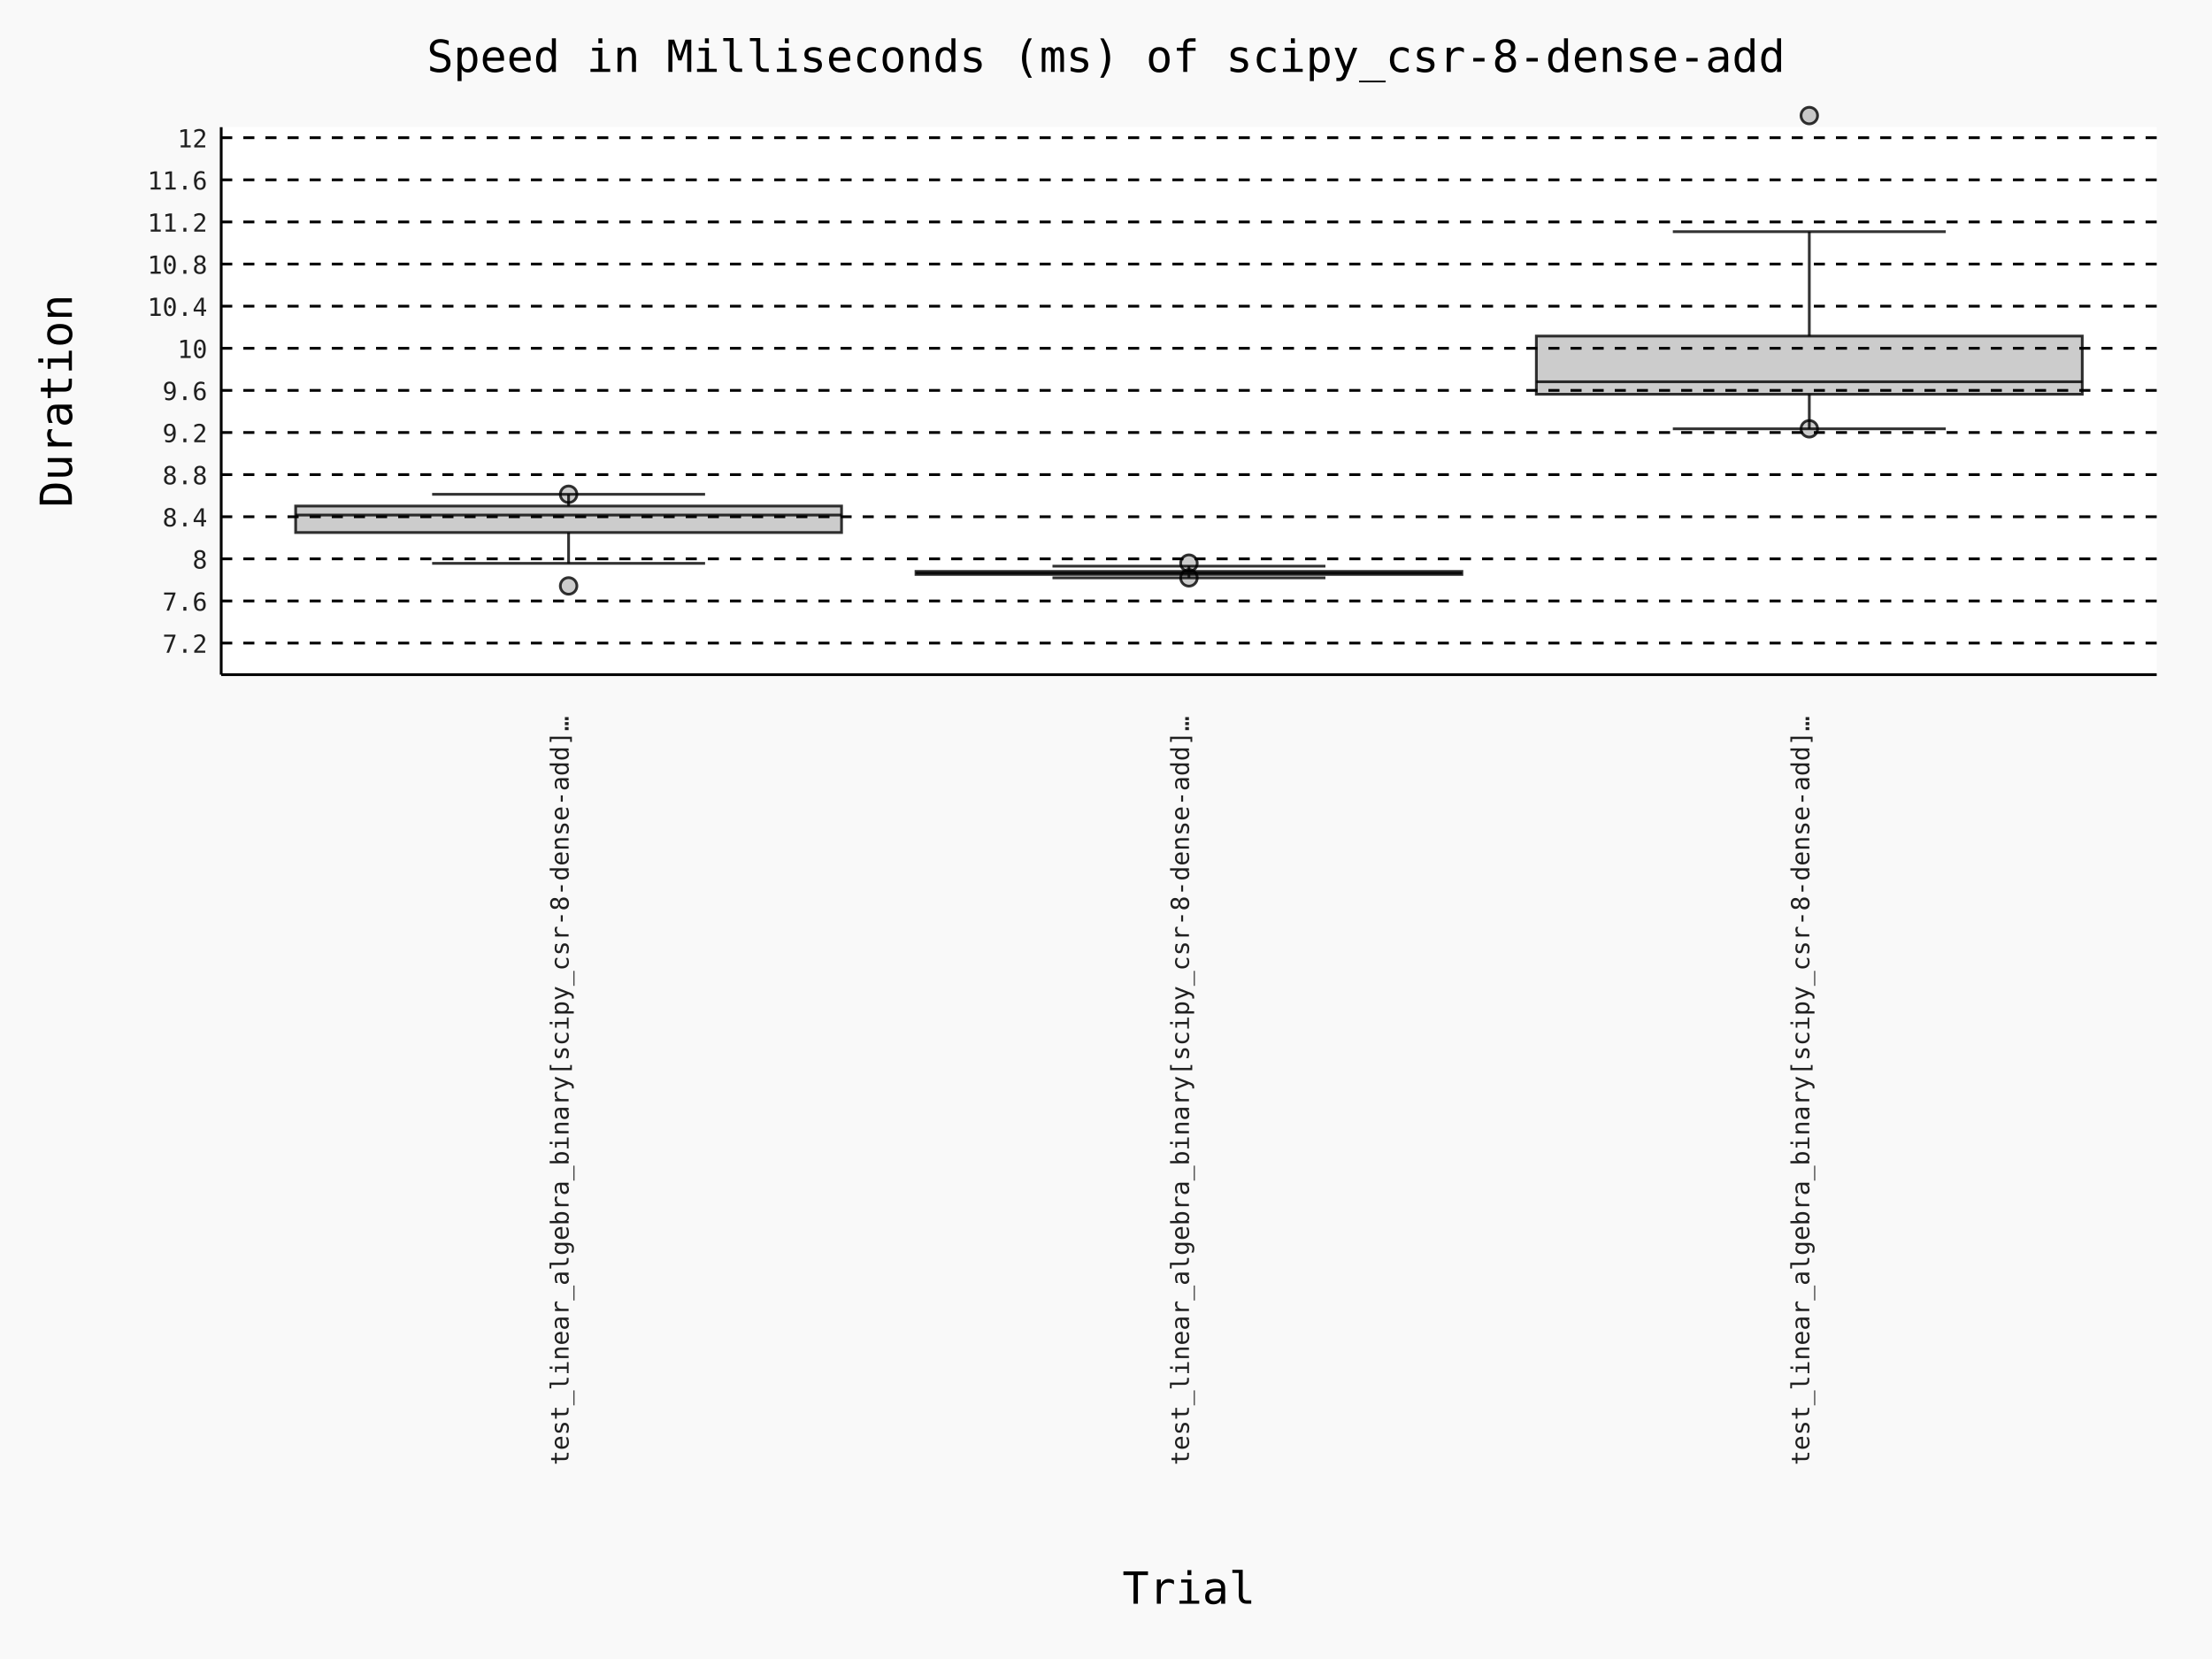
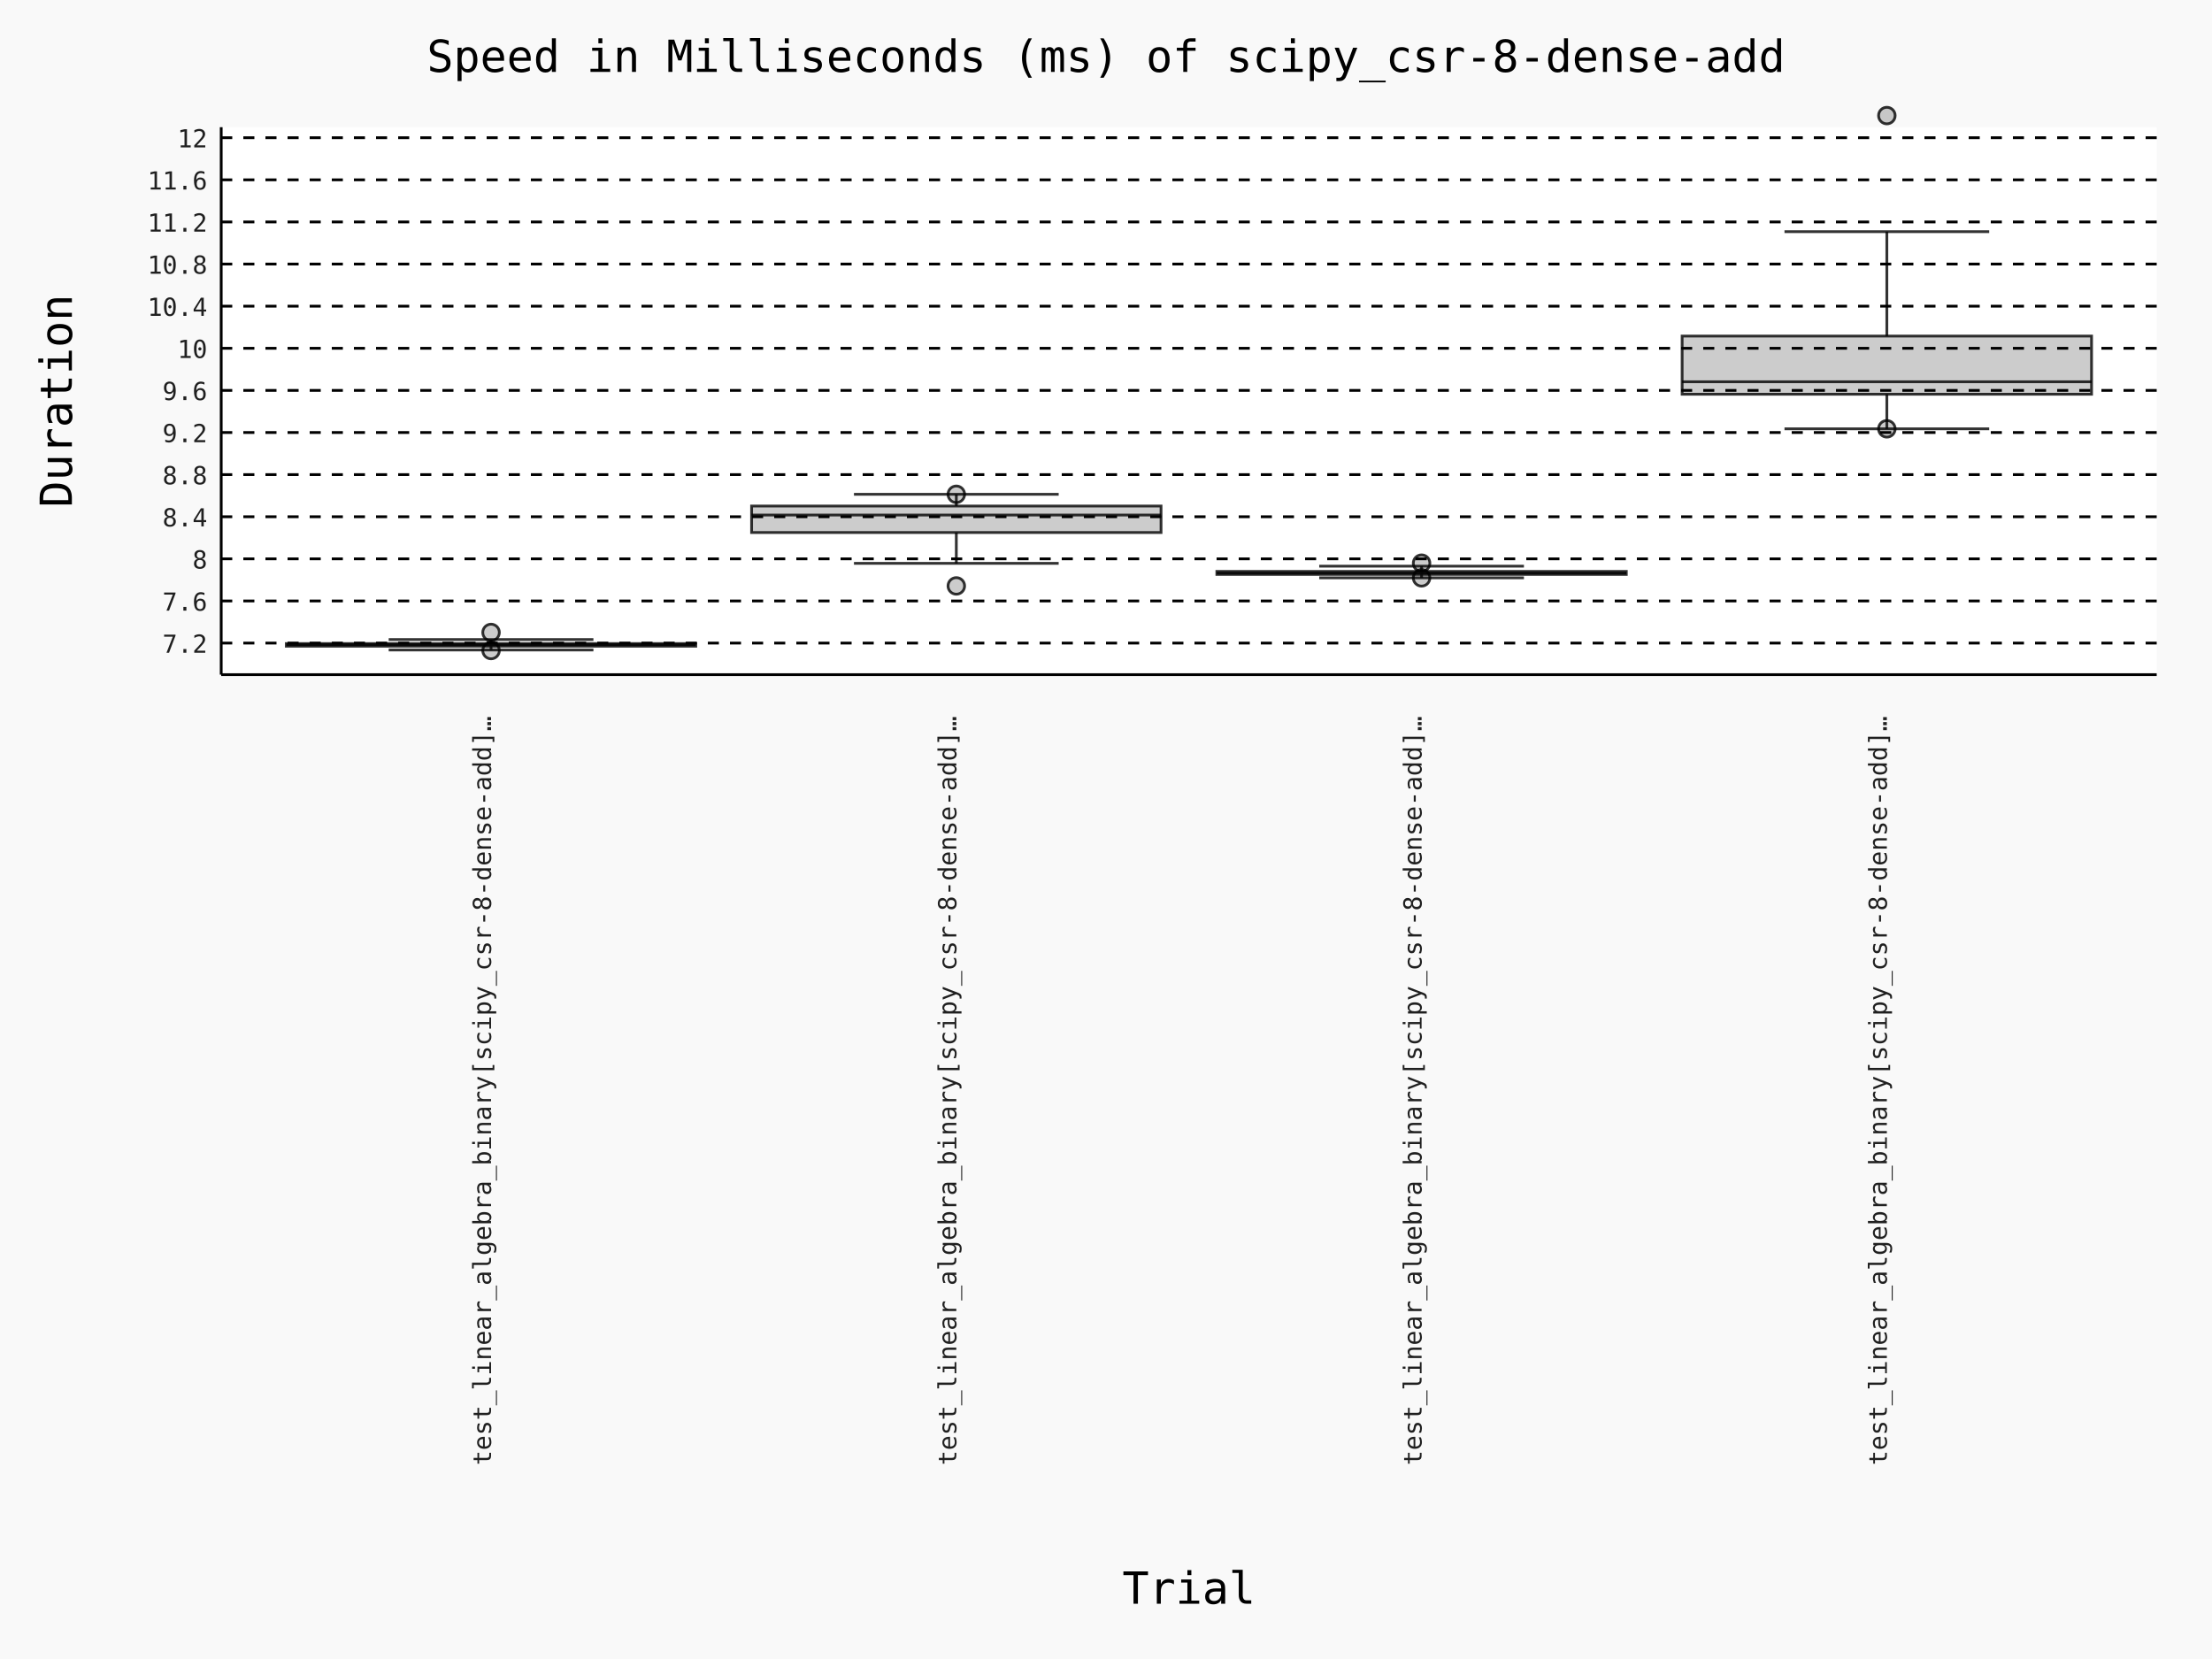
- <svg xmlns="http://www.w3.org/2000/svg" id="chart-e171b7a0-9e49-4765-906b-39e08d4b0081" class="pygal-chart" viewBox="0 0 800 600">
+ <svg xmlns="http://www.w3.org/2000/svg" id="chart-0d9716e8-1dca-4abe-b781-a741ae98c1bc" class="pygal-chart" viewBox="0 0 800 600">
  <defs>
-     <style type="text/css">#chart-e171b7a0-9e49-4765-906b-39e08d4b0081{-webkit-user-select:none;-webkit-font-smoothing:antialiased;font-family:Consolas,"Deja Vu Sans Mono","Bitstream Vera Sans Mono","Courier New",monospace}#chart-e171b7a0-9e49-4765-906b-39e08d4b0081 .title{font-family:Consolas,"Deja Vu Sans Mono","Bitstream Vera Sans Mono","Courier New",monospace;font-size:16px}#chart-e171b7a0-9e49-4765-906b-39e08d4b0081 .legends .legend text{font-family:Consolas,"Deja Vu Sans Mono","Bitstream Vera Sans Mono","Courier New",monospace;font-size:14px}#chart-e171b7a0-9e49-4765-906b-39e08d4b0081 .axis text{font-family:Consolas,"Deja Vu Sans Mono","Bitstream Vera Sans Mono","Courier New",monospace;font-size:10px}#chart-e171b7a0-9e49-4765-906b-39e08d4b0081 .axis text.major{font-family:Consolas,"Deja Vu Sans Mono","Bitstream Vera Sans Mono","Courier New",monospace;font-size:10px}#chart-e171b7a0-9e49-4765-906b-39e08d4b0081 .text-overlay text.value{font-family:Consolas,"Deja Vu Sans Mono","Bitstream Vera Sans Mono","Courier New",monospace;font-size:16px}#chart-e171b7a0-9e49-4765-906b-39e08d4b0081 .text-overlay text.label{font-family:Consolas,"Deja Vu Sans Mono","Bitstream Vera Sans Mono","Courier New",monospace;font-size:10px}#chart-e171b7a0-9e49-4765-906b-39e08d4b0081 .tooltip{font-family:Consolas,"Deja Vu Sans Mono","Bitstream Vera Sans Mono","Courier New",monospace;font-size:14px}#chart-e171b7a0-9e49-4765-906b-39e08d4b0081 text.no_data{font-family:Consolas,"Deja Vu Sans Mono","Bitstream Vera Sans Mono","Courier New",monospace;font-size:64px}
- #chart-e171b7a0-9e49-4765-906b-39e08d4b0081{background-color:rgba(249,249,249,1)}#chart-e171b7a0-9e49-4765-906b-39e08d4b0081 path,#chart-e171b7a0-9e49-4765-906b-39e08d4b0081 line,#chart-e171b7a0-9e49-4765-906b-39e08d4b0081 rect,#chart-e171b7a0-9e49-4765-906b-39e08d4b0081 circle{-webkit-transition:150ms;-moz-transition:150ms;transition:150ms}#chart-e171b7a0-9e49-4765-906b-39e08d4b0081 .graph &gt; .background{fill:rgba(249,249,249,1)}#chart-e171b7a0-9e49-4765-906b-39e08d4b0081 .plot &gt; .background{fill:rgba(255,255,255,1)}#chart-e171b7a0-9e49-4765-906b-39e08d4b0081 .graph{fill:rgba(0,0,0,.87)}#chart-e171b7a0-9e49-4765-906b-39e08d4b0081 text.no_data{fill:rgba(0,0,0,1)}#chart-e171b7a0-9e49-4765-906b-39e08d4b0081 .title{fill:rgba(0,0,0,1)}#chart-e171b7a0-9e49-4765-906b-39e08d4b0081 .legends .legend text{fill:rgba(0,0,0,.87)}#chart-e171b7a0-9e49-4765-906b-39e08d4b0081 .legends .legend:hover text{fill:rgba(0,0,0,1)}#chart-e171b7a0-9e49-4765-906b-39e08d4b0081 .axis .line{stroke:rgba(0,0,0,1)}#chart-e171b7a0-9e49-4765-906b-39e08d4b0081 .axis .guide.line{stroke:rgba(0,0,0,.54)}#chart-e171b7a0-9e49-4765-906b-39e08d4b0081 .axis .major.line{stroke:rgba(0,0,0,.87)}#chart-e171b7a0-9e49-4765-906b-39e08d4b0081 .axis text.major{fill:rgba(0,0,0,1)}#chart-e171b7a0-9e49-4765-906b-39e08d4b0081 .axis.y .guides:hover .guide.line,#chart-e171b7a0-9e49-4765-906b-39e08d4b0081 .line-graph .axis.x .guides:hover .guide.line,#chart-e171b7a0-9e49-4765-906b-39e08d4b0081 .stackedline-graph .axis.x .guides:hover .guide.line,#chart-e171b7a0-9e49-4765-906b-39e08d4b0081 .xy-graph .axis.x .guides:hover .guide.line{stroke:rgba(0,0,0,1)}#chart-e171b7a0-9e49-4765-906b-39e08d4b0081 .axis .guides:hover text{fill:rgba(0,0,0,1)}#chart-e171b7a0-9e49-4765-906b-39e08d4b0081 .reactive{fill-opacity:.7;stroke-opacity:.8;stroke-width:1}#chart-e171b7a0-9e49-4765-906b-39e08d4b0081 .ci{stroke:rgba(0,0,0,.87)}#chart-e171b7a0-9e49-4765-906b-39e08d4b0081 .reactive.active,#chart-e171b7a0-9e49-4765-906b-39e08d4b0081 .active .reactive{fill-opacity:.8;stroke-opacity:.9;stroke-width:4}#chart-e171b7a0-9e49-4765-906b-39e08d4b0081 .ci .reactive.active{stroke-width:1.5}#chart-e171b7a0-9e49-4765-906b-39e08d4b0081 .series text{fill:rgba(0,0,0,1)}#chart-e171b7a0-9e49-4765-906b-39e08d4b0081 .tooltip rect{fill:rgba(255,255,255,1);stroke:rgba(0,0,0,1);-webkit-transition:opacity 150ms;-moz-transition:opacity 150ms;transition:opacity 150ms}#chart-e171b7a0-9e49-4765-906b-39e08d4b0081 .tooltip .label{fill:rgba(0,0,0,.87)}#chart-e171b7a0-9e49-4765-906b-39e08d4b0081 .tooltip .label{fill:rgba(0,0,0,.87)}#chart-e171b7a0-9e49-4765-906b-39e08d4b0081 .tooltip .legend{font-size:.8em;fill:rgba(0,0,0,.54)}#chart-e171b7a0-9e49-4765-906b-39e08d4b0081 .tooltip .x_label{font-size:.6em;fill:rgba(0,0,0,1)}#chart-e171b7a0-9e49-4765-906b-39e08d4b0081 .tooltip .xlink{font-size:.5em;text-decoration:underline}#chart-e171b7a0-9e49-4765-906b-39e08d4b0081 .tooltip .value{font-size:1.5em}#chart-e171b7a0-9e49-4765-906b-39e08d4b0081 .bound{font-size:.5em}#chart-e171b7a0-9e49-4765-906b-39e08d4b0081 .max-value{font-size:.75em;fill:rgba(0,0,0,.54)}#chart-e171b7a0-9e49-4765-906b-39e08d4b0081 .map-element{fill:rgba(255,255,255,1);stroke:rgba(0,0,0,.54) !important}#chart-e171b7a0-9e49-4765-906b-39e08d4b0081 .map-element .reactive{fill-opacity:inherit;stroke-opacity:inherit}#chart-e171b7a0-9e49-4765-906b-39e08d4b0081 .color-0,#chart-e171b7a0-9e49-4765-906b-39e08d4b0081 .color-0 a:visited{stroke:#000000;fill:#000000}#chart-e171b7a0-9e49-4765-906b-39e08d4b0081 .color-1,#chart-e171b7a0-9e49-4765-906b-39e08d4b0081 .color-1 a:visited{stroke:#000000;fill:#000000}#chart-e171b7a0-9e49-4765-906b-39e08d4b0081 .color-2,#chart-e171b7a0-9e49-4765-906b-39e08d4b0081 .color-2 a:visited{stroke:#000000;fill:#000000}#chart-e171b7a0-9e49-4765-906b-39e08d4b0081 .text-overlay .color-0 text{fill:white}#chart-e171b7a0-9e49-4765-906b-39e08d4b0081 .text-overlay .color-1 text{fill:white}#chart-e171b7a0-9e49-4765-906b-39e08d4b0081 .text-overlay .color-2 text{fill:white}
- #chart-e171b7a0-9e49-4765-906b-39e08d4b0081 text.no_data{text-anchor:middle}#chart-e171b7a0-9e49-4765-906b-39e08d4b0081 .guide.line{fill:none}#chart-e171b7a0-9e49-4765-906b-39e08d4b0081 .centered{text-anchor:middle}#chart-e171b7a0-9e49-4765-906b-39e08d4b0081 .title{text-anchor:middle}#chart-e171b7a0-9e49-4765-906b-39e08d4b0081 .legends .legend text{fill-opacity:1}#chart-e171b7a0-9e49-4765-906b-39e08d4b0081 .axis.x text{text-anchor:middle}#chart-e171b7a0-9e49-4765-906b-39e08d4b0081 .axis.x:not(.web) text[transform]{text-anchor:start}#chart-e171b7a0-9e49-4765-906b-39e08d4b0081 .axis.x:not(.web) text[transform].backwards{text-anchor:end}#chart-e171b7a0-9e49-4765-906b-39e08d4b0081 .axis.y text{text-anchor:end}#chart-e171b7a0-9e49-4765-906b-39e08d4b0081 .axis.y text[transform].backwards{text-anchor:start}#chart-e171b7a0-9e49-4765-906b-39e08d4b0081 .axis.y2 text{text-anchor:start}#chart-e171b7a0-9e49-4765-906b-39e08d4b0081 .axis.y2 text[transform].backwards{text-anchor:end}#chart-e171b7a0-9e49-4765-906b-39e08d4b0081 .axis .guide.line{stroke-dasharray:4,4;stroke:black}#chart-e171b7a0-9e49-4765-906b-39e08d4b0081 .axis .major.guide.line{stroke-dasharray:6,6;stroke:black}#chart-e171b7a0-9e49-4765-906b-39e08d4b0081 .horizontal .axis.y .guide.line,#chart-e171b7a0-9e49-4765-906b-39e08d4b0081 .horizontal .axis.y2 .guide.line,#chart-e171b7a0-9e49-4765-906b-39e08d4b0081 .vertical .axis.x .guide.line{opacity:0}#chart-e171b7a0-9e49-4765-906b-39e08d4b0081 .horizontal .axis.always_show .guide.line,#chart-e171b7a0-9e49-4765-906b-39e08d4b0081 .vertical .axis.always_show .guide.line{opacity:1 !important}#chart-e171b7a0-9e49-4765-906b-39e08d4b0081 .axis.y .guides:hover .guide.line,#chart-e171b7a0-9e49-4765-906b-39e08d4b0081 .axis.y2 .guides:hover .guide.line,#chart-e171b7a0-9e49-4765-906b-39e08d4b0081 .axis.x .guides:hover .guide.line{opacity:1}#chart-e171b7a0-9e49-4765-906b-39e08d4b0081 .axis .guides:hover text{opacity:1}#chart-e171b7a0-9e49-4765-906b-39e08d4b0081 .nofill{fill:none}#chart-e171b7a0-9e49-4765-906b-39e08d4b0081 .subtle-fill{fill-opacity:.2}#chart-e171b7a0-9e49-4765-906b-39e08d4b0081 .dot{stroke-width:1px;fill-opacity:1;stroke-opacity:1}#chart-e171b7a0-9e49-4765-906b-39e08d4b0081 .dot.active{stroke-width:5px}#chart-e171b7a0-9e49-4765-906b-39e08d4b0081 .dot.negative{fill:transparent}#chart-e171b7a0-9e49-4765-906b-39e08d4b0081 text,#chart-e171b7a0-9e49-4765-906b-39e08d4b0081 tspan{stroke:none !important}#chart-e171b7a0-9e49-4765-906b-39e08d4b0081 .series text.active{opacity:1}#chart-e171b7a0-9e49-4765-906b-39e08d4b0081 .tooltip rect{fill-opacity:.95;stroke-width:.5}#chart-e171b7a0-9e49-4765-906b-39e08d4b0081 .tooltip text{fill-opacity:1}#chart-e171b7a0-9e49-4765-906b-39e08d4b0081 .showable{visibility:hidden}#chart-e171b7a0-9e49-4765-906b-39e08d4b0081 .showable.shown{visibility:visible}#chart-e171b7a0-9e49-4765-906b-39e08d4b0081 .gauge-background{fill:rgba(229,229,229,1);stroke:none}#chart-e171b7a0-9e49-4765-906b-39e08d4b0081 .bg-lines{stroke:rgba(249,249,249,1);stroke-width:2px}
+     <style type="text/css">#chart-0d9716e8-1dca-4abe-b781-a741ae98c1bc{-webkit-user-select:none;-webkit-font-smoothing:antialiased;font-family:Consolas,"Deja Vu Sans Mono","Bitstream Vera Sans Mono","Courier New",monospace}#chart-0d9716e8-1dca-4abe-b781-a741ae98c1bc .title{font-family:Consolas,"Deja Vu Sans Mono","Bitstream Vera Sans Mono","Courier New",monospace;font-size:16px}#chart-0d9716e8-1dca-4abe-b781-a741ae98c1bc .legends .legend text{font-family:Consolas,"Deja Vu Sans Mono","Bitstream Vera Sans Mono","Courier New",monospace;font-size:14px}#chart-0d9716e8-1dca-4abe-b781-a741ae98c1bc .axis text{font-family:Consolas,"Deja Vu Sans Mono","Bitstream Vera Sans Mono","Courier New",monospace;font-size:10px}#chart-0d9716e8-1dca-4abe-b781-a741ae98c1bc .axis text.major{font-family:Consolas,"Deja Vu Sans Mono","Bitstream Vera Sans Mono","Courier New",monospace;font-size:10px}#chart-0d9716e8-1dca-4abe-b781-a741ae98c1bc .text-overlay text.value{font-family:Consolas,"Deja Vu Sans Mono","Bitstream Vera Sans Mono","Courier New",monospace;font-size:16px}#chart-0d9716e8-1dca-4abe-b781-a741ae98c1bc .text-overlay text.label{font-family:Consolas,"Deja Vu Sans Mono","Bitstream Vera Sans Mono","Courier New",monospace;font-size:10px}#chart-0d9716e8-1dca-4abe-b781-a741ae98c1bc .tooltip{font-family:Consolas,"Deja Vu Sans Mono","Bitstream Vera Sans Mono","Courier New",monospace;font-size:14px}#chart-0d9716e8-1dca-4abe-b781-a741ae98c1bc text.no_data{font-family:Consolas,"Deja Vu Sans Mono","Bitstream Vera Sans Mono","Courier New",monospace;font-size:64px}
+ #chart-0d9716e8-1dca-4abe-b781-a741ae98c1bc{background-color:rgba(249,249,249,1)}#chart-0d9716e8-1dca-4abe-b781-a741ae98c1bc path,#chart-0d9716e8-1dca-4abe-b781-a741ae98c1bc line,#chart-0d9716e8-1dca-4abe-b781-a741ae98c1bc rect,#chart-0d9716e8-1dca-4abe-b781-a741ae98c1bc circle{-webkit-transition:150ms;-moz-transition:150ms;transition:150ms}#chart-0d9716e8-1dca-4abe-b781-a741ae98c1bc .graph &gt; .background{fill:rgba(249,249,249,1)}#chart-0d9716e8-1dca-4abe-b781-a741ae98c1bc .plot &gt; .background{fill:rgba(255,255,255,1)}#chart-0d9716e8-1dca-4abe-b781-a741ae98c1bc .graph{fill:rgba(0,0,0,.87)}#chart-0d9716e8-1dca-4abe-b781-a741ae98c1bc text.no_data{fill:rgba(0,0,0,1)}#chart-0d9716e8-1dca-4abe-b781-a741ae98c1bc .title{fill:rgba(0,0,0,1)}#chart-0d9716e8-1dca-4abe-b781-a741ae98c1bc .legends .legend text{fill:rgba(0,0,0,.87)}#chart-0d9716e8-1dca-4abe-b781-a741ae98c1bc .legends .legend:hover text{fill:rgba(0,0,0,1)}#chart-0d9716e8-1dca-4abe-b781-a741ae98c1bc .axis .line{stroke:rgba(0,0,0,1)}#chart-0d9716e8-1dca-4abe-b781-a741ae98c1bc .axis .guide.line{stroke:rgba(0,0,0,.54)}#chart-0d9716e8-1dca-4abe-b781-a741ae98c1bc .axis .major.line{stroke:rgba(0,0,0,.87)}#chart-0d9716e8-1dca-4abe-b781-a741ae98c1bc .axis text.major{fill:rgba(0,0,0,1)}#chart-0d9716e8-1dca-4abe-b781-a741ae98c1bc .axis.y .guides:hover .guide.line,#chart-0d9716e8-1dca-4abe-b781-a741ae98c1bc .line-graph .axis.x .guides:hover .guide.line,#chart-0d9716e8-1dca-4abe-b781-a741ae98c1bc .stackedline-graph .axis.x .guides:hover .guide.line,#chart-0d9716e8-1dca-4abe-b781-a741ae98c1bc .xy-graph .axis.x .guides:hover .guide.line{stroke:rgba(0,0,0,1)}#chart-0d9716e8-1dca-4abe-b781-a741ae98c1bc .axis .guides:hover text{fill:rgba(0,0,0,1)}#chart-0d9716e8-1dca-4abe-b781-a741ae98c1bc .reactive{fill-opacity:.7;stroke-opacity:.8;stroke-width:1}#chart-0d9716e8-1dca-4abe-b781-a741ae98c1bc .ci{stroke:rgba(0,0,0,.87)}#chart-0d9716e8-1dca-4abe-b781-a741ae98c1bc .reactive.active,#chart-0d9716e8-1dca-4abe-b781-a741ae98c1bc .active .reactive{fill-opacity:.8;stroke-opacity:.9;stroke-width:4}#chart-0d9716e8-1dca-4abe-b781-a741ae98c1bc .ci .reactive.active{stroke-width:1.5}#chart-0d9716e8-1dca-4abe-b781-a741ae98c1bc .series text{fill:rgba(0,0,0,1)}#chart-0d9716e8-1dca-4abe-b781-a741ae98c1bc .tooltip rect{fill:rgba(255,255,255,1);stroke:rgba(0,0,0,1);-webkit-transition:opacity 150ms;-moz-transition:opacity 150ms;transition:opacity 150ms}#chart-0d9716e8-1dca-4abe-b781-a741ae98c1bc .tooltip .label{fill:rgba(0,0,0,.87)}#chart-0d9716e8-1dca-4abe-b781-a741ae98c1bc .tooltip .label{fill:rgba(0,0,0,.87)}#chart-0d9716e8-1dca-4abe-b781-a741ae98c1bc .tooltip .legend{font-size:.8em;fill:rgba(0,0,0,.54)}#chart-0d9716e8-1dca-4abe-b781-a741ae98c1bc .tooltip .x_label{font-size:.6em;fill:rgba(0,0,0,1)}#chart-0d9716e8-1dca-4abe-b781-a741ae98c1bc .tooltip .xlink{font-size:.5em;text-decoration:underline}#chart-0d9716e8-1dca-4abe-b781-a741ae98c1bc .tooltip .value{font-size:1.5em}#chart-0d9716e8-1dca-4abe-b781-a741ae98c1bc .bound{font-size:.5em}#chart-0d9716e8-1dca-4abe-b781-a741ae98c1bc .max-value{font-size:.75em;fill:rgba(0,0,0,.54)}#chart-0d9716e8-1dca-4abe-b781-a741ae98c1bc .map-element{fill:rgba(255,255,255,1);stroke:rgba(0,0,0,.54) !important}#chart-0d9716e8-1dca-4abe-b781-a741ae98c1bc .map-element .reactive{fill-opacity:inherit;stroke-opacity:inherit}#chart-0d9716e8-1dca-4abe-b781-a741ae98c1bc .color-0,#chart-0d9716e8-1dca-4abe-b781-a741ae98c1bc .color-0 a:visited{stroke:#000000;fill:#000000}#chart-0d9716e8-1dca-4abe-b781-a741ae98c1bc .color-1,#chart-0d9716e8-1dca-4abe-b781-a741ae98c1bc .color-1 a:visited{stroke:#000000;fill:#000000}#chart-0d9716e8-1dca-4abe-b781-a741ae98c1bc .color-2,#chart-0d9716e8-1dca-4abe-b781-a741ae98c1bc .color-2 a:visited{stroke:#000000;fill:#000000}#chart-0d9716e8-1dca-4abe-b781-a741ae98c1bc .color-3,#chart-0d9716e8-1dca-4abe-b781-a741ae98c1bc .color-3 a:visited{stroke:#000000;fill:#000000}#chart-0d9716e8-1dca-4abe-b781-a741ae98c1bc .text-overlay .color-0 text{fill:white}#chart-0d9716e8-1dca-4abe-b781-a741ae98c1bc .text-overlay .color-1 text{fill:white}#chart-0d9716e8-1dca-4abe-b781-a741ae98c1bc .text-overlay .color-2 text{fill:white}#chart-0d9716e8-1dca-4abe-b781-a741ae98c1bc .text-overlay .color-3 text{fill:white}
+ #chart-0d9716e8-1dca-4abe-b781-a741ae98c1bc text.no_data{text-anchor:middle}#chart-0d9716e8-1dca-4abe-b781-a741ae98c1bc .guide.line{fill:none}#chart-0d9716e8-1dca-4abe-b781-a741ae98c1bc .centered{text-anchor:middle}#chart-0d9716e8-1dca-4abe-b781-a741ae98c1bc .title{text-anchor:middle}#chart-0d9716e8-1dca-4abe-b781-a741ae98c1bc .legends .legend text{fill-opacity:1}#chart-0d9716e8-1dca-4abe-b781-a741ae98c1bc .axis.x text{text-anchor:middle}#chart-0d9716e8-1dca-4abe-b781-a741ae98c1bc .axis.x:not(.web) text[transform]{text-anchor:start}#chart-0d9716e8-1dca-4abe-b781-a741ae98c1bc .axis.x:not(.web) text[transform].backwards{text-anchor:end}#chart-0d9716e8-1dca-4abe-b781-a741ae98c1bc .axis.y text{text-anchor:end}#chart-0d9716e8-1dca-4abe-b781-a741ae98c1bc .axis.y text[transform].backwards{text-anchor:start}#chart-0d9716e8-1dca-4abe-b781-a741ae98c1bc .axis.y2 text{text-anchor:start}#chart-0d9716e8-1dca-4abe-b781-a741ae98c1bc .axis.y2 text[transform].backwards{text-anchor:end}#chart-0d9716e8-1dca-4abe-b781-a741ae98c1bc .axis .guide.line{stroke-dasharray:4,4;stroke:black}#chart-0d9716e8-1dca-4abe-b781-a741ae98c1bc .axis .major.guide.line{stroke-dasharray:6,6;stroke:black}#chart-0d9716e8-1dca-4abe-b781-a741ae98c1bc .horizontal .axis.y .guide.line,#chart-0d9716e8-1dca-4abe-b781-a741ae98c1bc .horizontal .axis.y2 .guide.line,#chart-0d9716e8-1dca-4abe-b781-a741ae98c1bc .vertical .axis.x .guide.line{opacity:0}#chart-0d9716e8-1dca-4abe-b781-a741ae98c1bc .horizontal .axis.always_show .guide.line,#chart-0d9716e8-1dca-4abe-b781-a741ae98c1bc .vertical .axis.always_show .guide.line{opacity:1 !important}#chart-0d9716e8-1dca-4abe-b781-a741ae98c1bc .axis.y .guides:hover .guide.line,#chart-0d9716e8-1dca-4abe-b781-a741ae98c1bc .axis.y2 .guides:hover .guide.line,#chart-0d9716e8-1dca-4abe-b781-a741ae98c1bc .axis.x .guides:hover .guide.line{opacity:1}#chart-0d9716e8-1dca-4abe-b781-a741ae98c1bc .axis .guides:hover text{opacity:1}#chart-0d9716e8-1dca-4abe-b781-a741ae98c1bc .nofill{fill:none}#chart-0d9716e8-1dca-4abe-b781-a741ae98c1bc .subtle-fill{fill-opacity:.2}#chart-0d9716e8-1dca-4abe-b781-a741ae98c1bc .dot{stroke-width:1px;fill-opacity:1;stroke-opacity:1}#chart-0d9716e8-1dca-4abe-b781-a741ae98c1bc .dot.active{stroke-width:5px}#chart-0d9716e8-1dca-4abe-b781-a741ae98c1bc .dot.negative{fill:transparent}#chart-0d9716e8-1dca-4abe-b781-a741ae98c1bc text,#chart-0d9716e8-1dca-4abe-b781-a741ae98c1bc tspan{stroke:none !important}#chart-0d9716e8-1dca-4abe-b781-a741ae98c1bc .series text.active{opacity:1}#chart-0d9716e8-1dca-4abe-b781-a741ae98c1bc .tooltip rect{fill-opacity:.95;stroke-width:.5}#chart-0d9716e8-1dca-4abe-b781-a741ae98c1bc .tooltip text{fill-opacity:1}#chart-0d9716e8-1dca-4abe-b781-a741ae98c1bc .showable{visibility:hidden}#chart-0d9716e8-1dca-4abe-b781-a741ae98c1bc .showable.shown{visibility:visible}#chart-0d9716e8-1dca-4abe-b781-a741ae98c1bc .gauge-background{fill:rgba(229,229,229,1);stroke:none}#chart-0d9716e8-1dca-4abe-b781-a741ae98c1bc .bg-lines{stroke:rgba(249,249,249,1);stroke-width:2px}
.tooltip .value{font-size:1em !important}.axis text{font-size:9px !important}</style>
  </defs>
  <g class="graph custombox-graph vertical">
    <rect x="0" y="0" width="800" height="600" class="background" />
    <g transform="translate(80, 46)" class="plot">
      <rect x="0" y="0" width="700.0" height="198.0" class="background" />
      <g class="axis y always_show">
        <path d="M0 198 h700" class="line" />
        <g class="guides">
          <path d="M0 186.577 h700" class="guide line" />
          <text x="-5" y="190.077" class="">7.2</text>
        </g>
        <g class="guides">
          <path d="M0 171.346 h700" class="guide line" />
          <text x="-5" y="174.846" class="">7.6</text>
        </g>
        <g class="guides">
          <path d="M0 156.115 h700" class="guide line" />
          <text x="-5" y="159.615" class="">8</text>
        </g>
        <g class="guides">
          <path d="M0 140.885 h700" class="guide line" />
          <text x="-5" y="144.385" class="">8.4</text>
        </g>
        <g class="guides">
          <path d="M0 125.654 h700" class="guide line" />
          <text x="-5" y="129.154" class="">8.8</text>
        </g>
        <g class="guides">
          <path d="M0 110.423 h700" class="guide line" />
          <text x="-5" y="113.923" class="">9.2</text>
        </g>
        <g class="guides">
          <path d="M0 95.192 h700" class="guide line" />
          <text x="-5" y="98.692" class="">9.6</text>
        </g>
        <g class="guides">
          <path d="M0 79.962 h700" class="guide line" />
          <text x="-5" y="83.462" class="">10</text>
        </g>
        <g class="guides">
          <path d="M0 64.731 h700" class="guide line" />
          <text x="-5" y="68.231" class="">10.4</text>
        </g>
        <g class="guides">
          <path d="M0 49.5 h700" class="guide line" />
          <text x="-5" y="53" class="">10.8</text>
        </g>
        <g class="guides">
          <path d="M0 34.269 h700" class="guide line" />
          <text x="-5" y="37.769" class="">11.2</text>
        </g>
        <g class="guides">
          <path d="M0 19.038 h700" class="guide line" />
          <text x="-5" y="22.538" class="">11.6</text>
        </g>
        <g class="guides">
          <path d="M0 3.808 h700" class="guide line" />
          <text x="-5" y="7.308" class="">12</text>
        </g>
      </g>
      <g class="axis x">
        <path d="M0 0 v198" class="line" />
        <g class="guides">
-           <path d="M125.641 0 v198" class="guide line" />
-           <text x="125.641" y="213.0" class="backwards" transform="rotate(270 125.641 213)">test_linear_algebra_binary[scipy_csr-8-dense-add]…</text>
+           <path d="M97.596 0 v198" class="guide line" />
+           <text x="97.596" y="213.0" class="backwards" transform="rotate(270 97.59615 213)">test_linear_algebra_binary[scipy_csr-8-dense-add]…</text>
        </g>
        <g class="guides">
-           <path d="M350 0 v198" class="guide line" />
-           <text x="350.0" y="213.0" class="backwards" transform="rotate(270 350 213)">test_linear_algebra_binary[scipy_csr-8-dense-add]…</text>
+           <path d="M265.865 0 v198" class="guide line" />
+           <text x="265.865" y="213.0" class="backwards" transform="rotate(270 265.8654 213)">test_linear_algebra_binary[scipy_csr-8-dense-add]…</text>
        </g>
        <g class="guides">
-           <path d="M574.359 0 v198" class="guide line" />
-           <text x="574.359" y="213.0" class="backwards" transform="rotate(270 574.359 213)">test_linear_algebra_binary[scipy_csr-8-dense-add]…</text>
+           <path d="M434.135 0 v198" class="guide line" />
+           <text x="434.135" y="213.0" class="backwards" transform="rotate(270 434.1346 213)">test_linear_algebra_binary[scipy_csr-8-dense-add]…</text>
+         </g>
+         <g class="guides">
+           <path d="M602.404 0 v198" class="guide line" />
+           <text x="602.404" y="213.0" class="backwards" transform="rotate(270 602.4038 213)">test_linear_algebra_binary[scipy_csr-8-dense-add]…</text>
        </g>
      </g>
      <g class="series serie-0 color-0">
        <g class="boxes">
          <g class="box">
-             <path stroke-width="3" d="M76.282 157.741 L175 157.741" class="reactive tooltip-trigger" />
-             <path stroke-width="3" d="M26.923 140.27 L224.359 140.27" class="reactive tooltip-trigger" />
-             <path stroke-width="3" d="M76.282 132.769 L175 132.769" class="reactive tooltip-trigger" />
-             <path stroke-width="2" d="M125.641 157.741 L125.641 146.599" class="reactive tooltip-trigger" />
-             <path stroke-width="2" d="M125.641 132.769 L125.641 137.013" class="reactive tooltip-trigger" />
-             <rect x="26.923" y="137.013" height="9.586" width="197.436" class="subtle-fill reactive tooltip-trigger" />
-             <circle cx="125.641" cy="165.909" r="3" class="subtle-fill reactive tooltip-trigger" />
-             <circle cx="125.641" cy="132.769" r="3" class="subtle-fill reactive tooltip-trigger" />
+             <path stroke-width="3" d="M60.577 189.077 L134.615 189.077" class="reactive tooltip-trigger" />
+             <path stroke-width="3" d="M23.558 187.162 L171.635 187.162" class="reactive tooltip-trigger" />
+             <path stroke-width="3" d="M60.577 185.292 L134.615 185.292" class="reactive tooltip-trigger" />
+             <path stroke-width="2" d="M97.596 189.077 L97.596 187.706" class="reactive tooltip-trigger" />
+             <path stroke-width="2" d="M97.596 185.292 L97.596 186.751" class="reactive tooltip-trigger" />
+             <rect x="23.558" y="186.751" height="0.956" width="148.077" class="subtle-fill reactive tooltip-trigger" />
+             <circle cx="97.596" cy="189.271" r="3" class="subtle-fill reactive tooltip-trigger" />
+             <circle cx="97.596" cy="182.741" r="3" class="subtle-fill reactive tooltip-trigger" />
          </g>
        </g>
      </g>
      <g class="series serie-1 color-1">
        <g class="boxes">
          <g class="box">
-             <path stroke-width="3" d="M300.641 162.983 L399.359 162.983" class="reactive tooltip-trigger" />
-             <path stroke-width="3" d="M251.282 161.26 L448.718 161.26" class="reactive tooltip-trigger" />
-             <path stroke-width="3" d="M300.641 158.76 L399.359 158.76" class="reactive tooltip-trigger" />
-             <path stroke-width="2" d="M350 162.983 L350 161.753" class="reactive tooltip-trigger" />
-             <path stroke-width="2" d="M350 158.76 L350 160.656" class="reactive tooltip-trigger" />
-             <rect x="251.282" y="160.656" height="1.097" width="197.436" class="subtle-fill reactive tooltip-trigger" />
-             <circle cx="350.0" cy="162.983" r="3" class="subtle-fill reactive tooltip-trigger" />
-             <circle cx="350.0" cy="157.679" r="3" class="subtle-fill reactive tooltip-trigger" />
+             <path stroke-width="3" d="M228.846 157.741 L302.885 157.741" class="reactive tooltip-trigger" />
+             <path stroke-width="3" d="M191.827 140.27 L339.904 140.27" class="reactive tooltip-trigger" />
+             <path stroke-width="3" d="M228.846 132.769 L302.885 132.769" class="reactive tooltip-trigger" />
+             <path stroke-width="2" d="M265.865 157.741 L265.865 146.599" class="reactive tooltip-trigger" />
+             <path stroke-width="2" d="M265.865 132.769 L265.865 137.013" class="reactive tooltip-trigger" />
+             <rect x="191.827" y="137.013" height="9.586" width="148.077" class="subtle-fill reactive tooltip-trigger" />
+             <circle cx="265.865" cy="165.909" r="3" class="subtle-fill reactive tooltip-trigger" />
+             <circle cx="265.865" cy="132.769" r="3" class="subtle-fill reactive tooltip-trigger" />
          </g>
        </g>
      </g>
      <g class="series serie-2 color-2">
        <g class="boxes">
          <g class="box">
-             <path stroke-width="3" d="M525 109.087 L623.718 109.087" class="reactive tooltip-trigger" />
-             <path stroke-width="3" d="M475.641 92.074 L673.077 92.074" class="reactive tooltip-trigger" />
-             <path stroke-width="3" d="M525 37.784 L623.718 37.784" class="reactive tooltip-trigger" />
-             <path stroke-width="2" d="M574.359 109.087 L574.359 96.581" class="reactive tooltip-trigger" />
-             <path stroke-width="2" d="M574.359 37.784 L574.359 75.541" class="reactive tooltip-trigger" />
-             <rect x="475.641" y="75.541" height="21.039" width="197.436" class="subtle-fill reactive tooltip-trigger" />
-             <circle cx="574.359" cy="109.087" r="3" class="subtle-fill reactive tooltip-trigger" />
-             <circle cx="574.359" cy="-4.203" r="3" class="subtle-fill reactive tooltip-trigger" />
+             <path stroke-width="3" d="M397.115 162.983 L471.154 162.983" class="reactive tooltip-trigger" />
+             <path stroke-width="3" d="M360.096 161.26 L508.173 161.26" class="reactive tooltip-trigger" />
+             <path stroke-width="3" d="M397.115 158.76 L471.154 158.76" class="reactive tooltip-trigger" />
+             <path stroke-width="2" d="M434.135 162.983 L434.135 161.753" class="reactive tooltip-trigger" />
+             <path stroke-width="2" d="M434.135 158.76 L434.135 160.656" class="reactive tooltip-trigger" />
+             <rect x="360.096" y="160.656" height="1.097" width="148.077" class="subtle-fill reactive tooltip-trigger" />
+             <circle cx="434.135" cy="162.983" r="3" class="subtle-fill reactive tooltip-trigger" />
+             <circle cx="434.135" cy="157.679" r="3" class="subtle-fill reactive tooltip-trigger" />
+           </g>
+         </g>
+       </g>
+       <g class="series serie-3 color-3">
+         <g class="boxes">
+           <g class="box">
+             <path stroke-width="3" d="M565.385 109.087 L639.423 109.087" class="reactive tooltip-trigger" />
+             <path stroke-width="3" d="M528.365 92.074 L676.442 92.074" class="reactive tooltip-trigger" />
+             <path stroke-width="3" d="M565.385 37.784 L639.423 37.784" class="reactive tooltip-trigger" />
+             <path stroke-width="2" d="M602.404 109.087 L602.404 96.581" class="reactive tooltip-trigger" />
+             <path stroke-width="2" d="M602.404 37.784 L602.404 75.541" class="reactive tooltip-trigger" />
+             <rect x="528.365" y="75.541" height="21.039" width="148.077" class="subtle-fill reactive tooltip-trigger" />
+             <circle cx="602.404" cy="109.087" r="3" class="subtle-fill reactive tooltip-trigger" />
+             <circle cx="602.404" cy="-4.203" r="3" class="subtle-fill reactive tooltip-trigger" />
          </g>
        </g>
      </g>
    </g>
    <g class="titles">
      <text x="400.0" y="26" class="title plot_title">Speed in Milliseconds (ms) of scipy_csr-8-dense-add</text>
      <text x="430.0" y="580.0" class="title">Trial</text>
      <text x="0" y="171.0" class="title" transform="rotate(-90 0 145)">Duration</text>
    </g>
    <g transform="translate(80, 46)" class="plot overlay">
      <g class="series serie-0 color-0" />
      <g class="series serie-1 color-1" />
      <g class="series serie-2 color-2" />
+       <g class="series serie-3 color-3" />
    </g>
    <g transform="translate(80, 46)" class="plot text-overlay">
      <g class="series serie-0 color-0" />
      <g class="series serie-1 color-1" />
      <g class="series serie-2 color-2" />
+       <g class="series serie-3 color-3" />
    </g>
    <g transform="translate(80, 46)" class="plot tooltip-overlay">
      <g transform="translate(0 0)" style="opacity: 0" class="tooltip">
        <rect rx="0" ry="0" width="0" height="0" class="tooltip-box" />
        <g class="text" />
      </g>
    </g>
  </g>
</svg>
